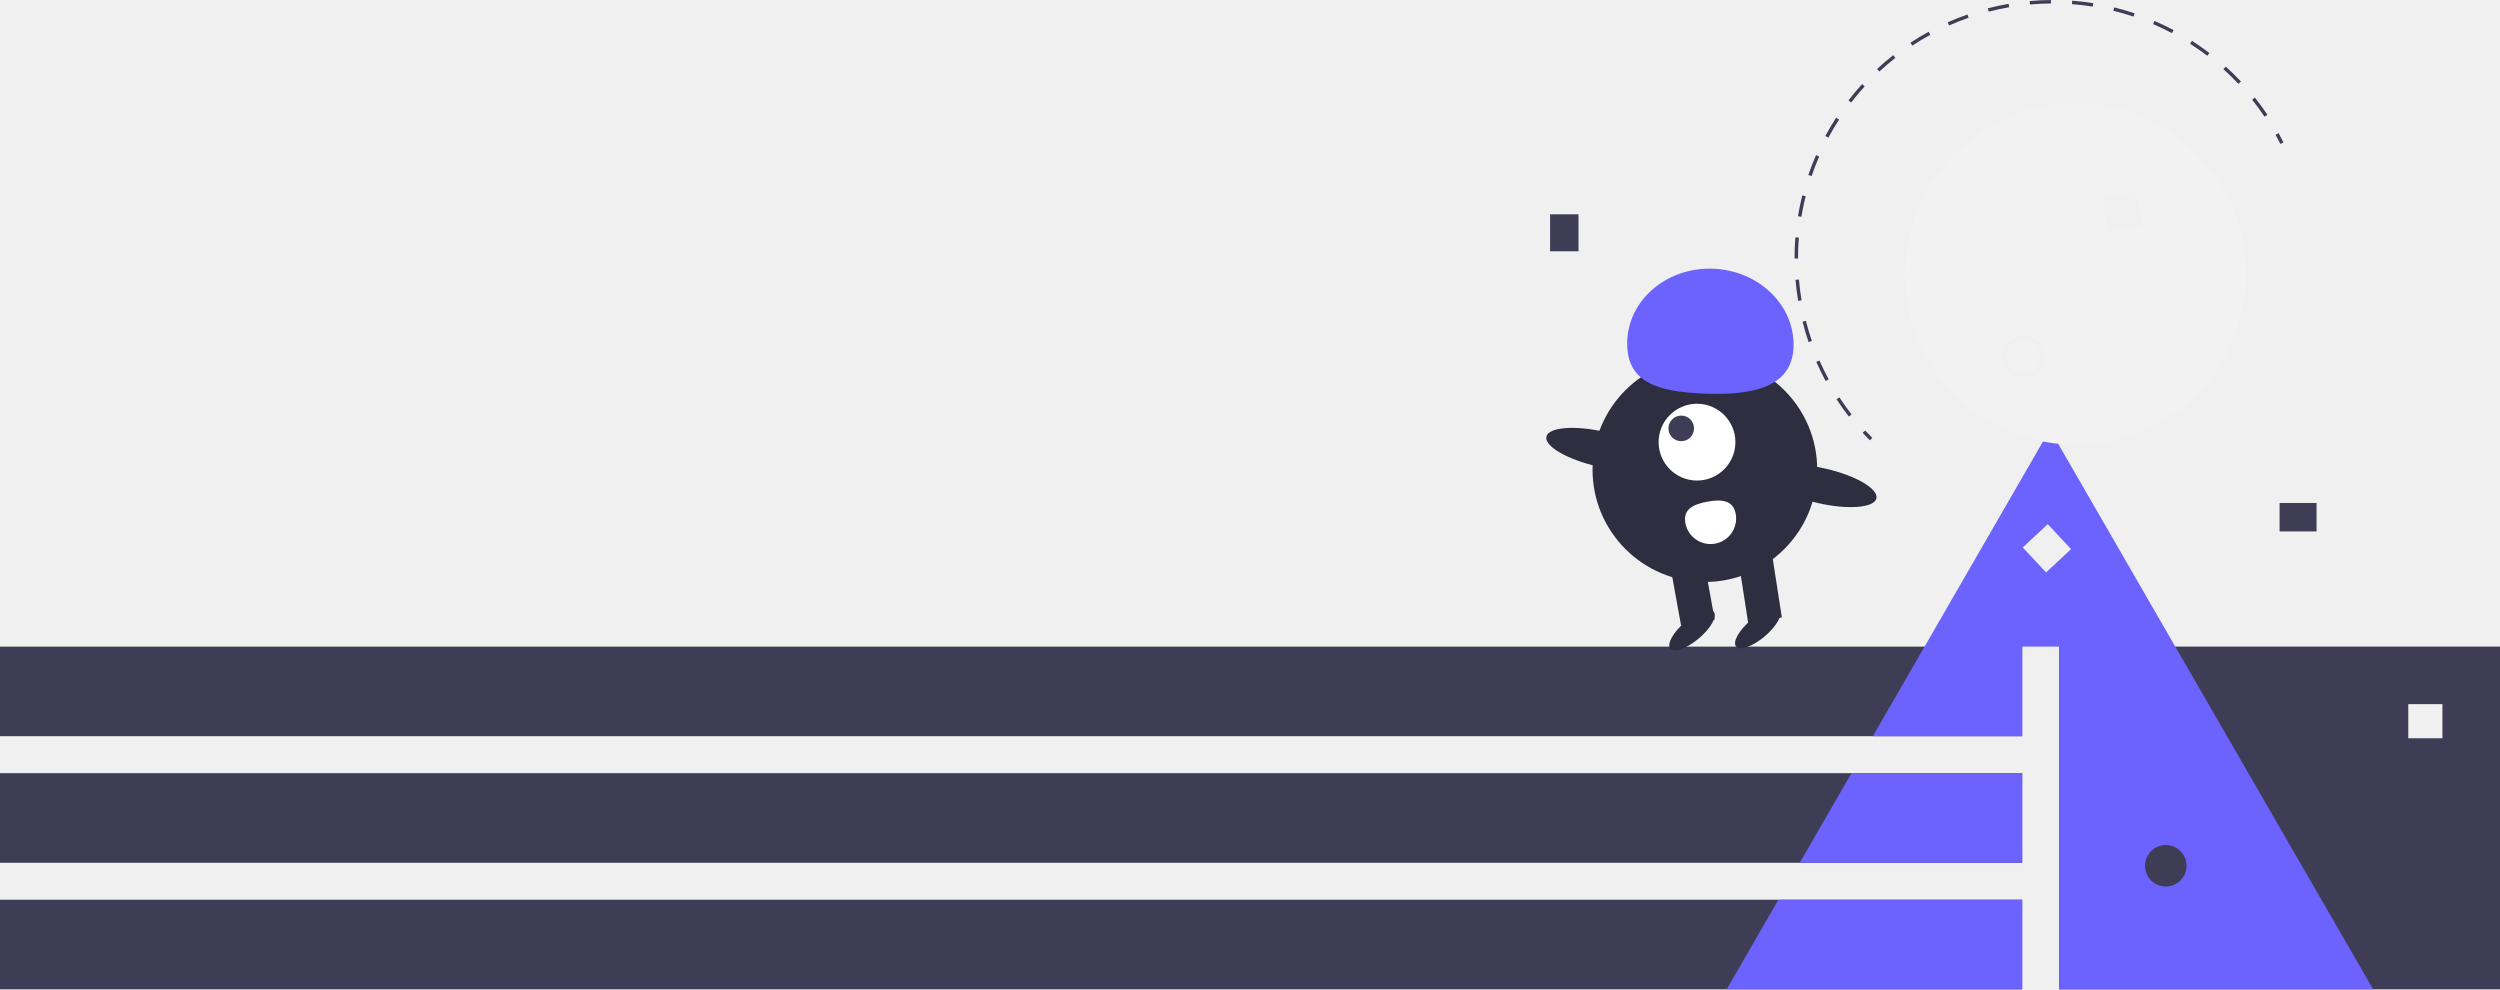
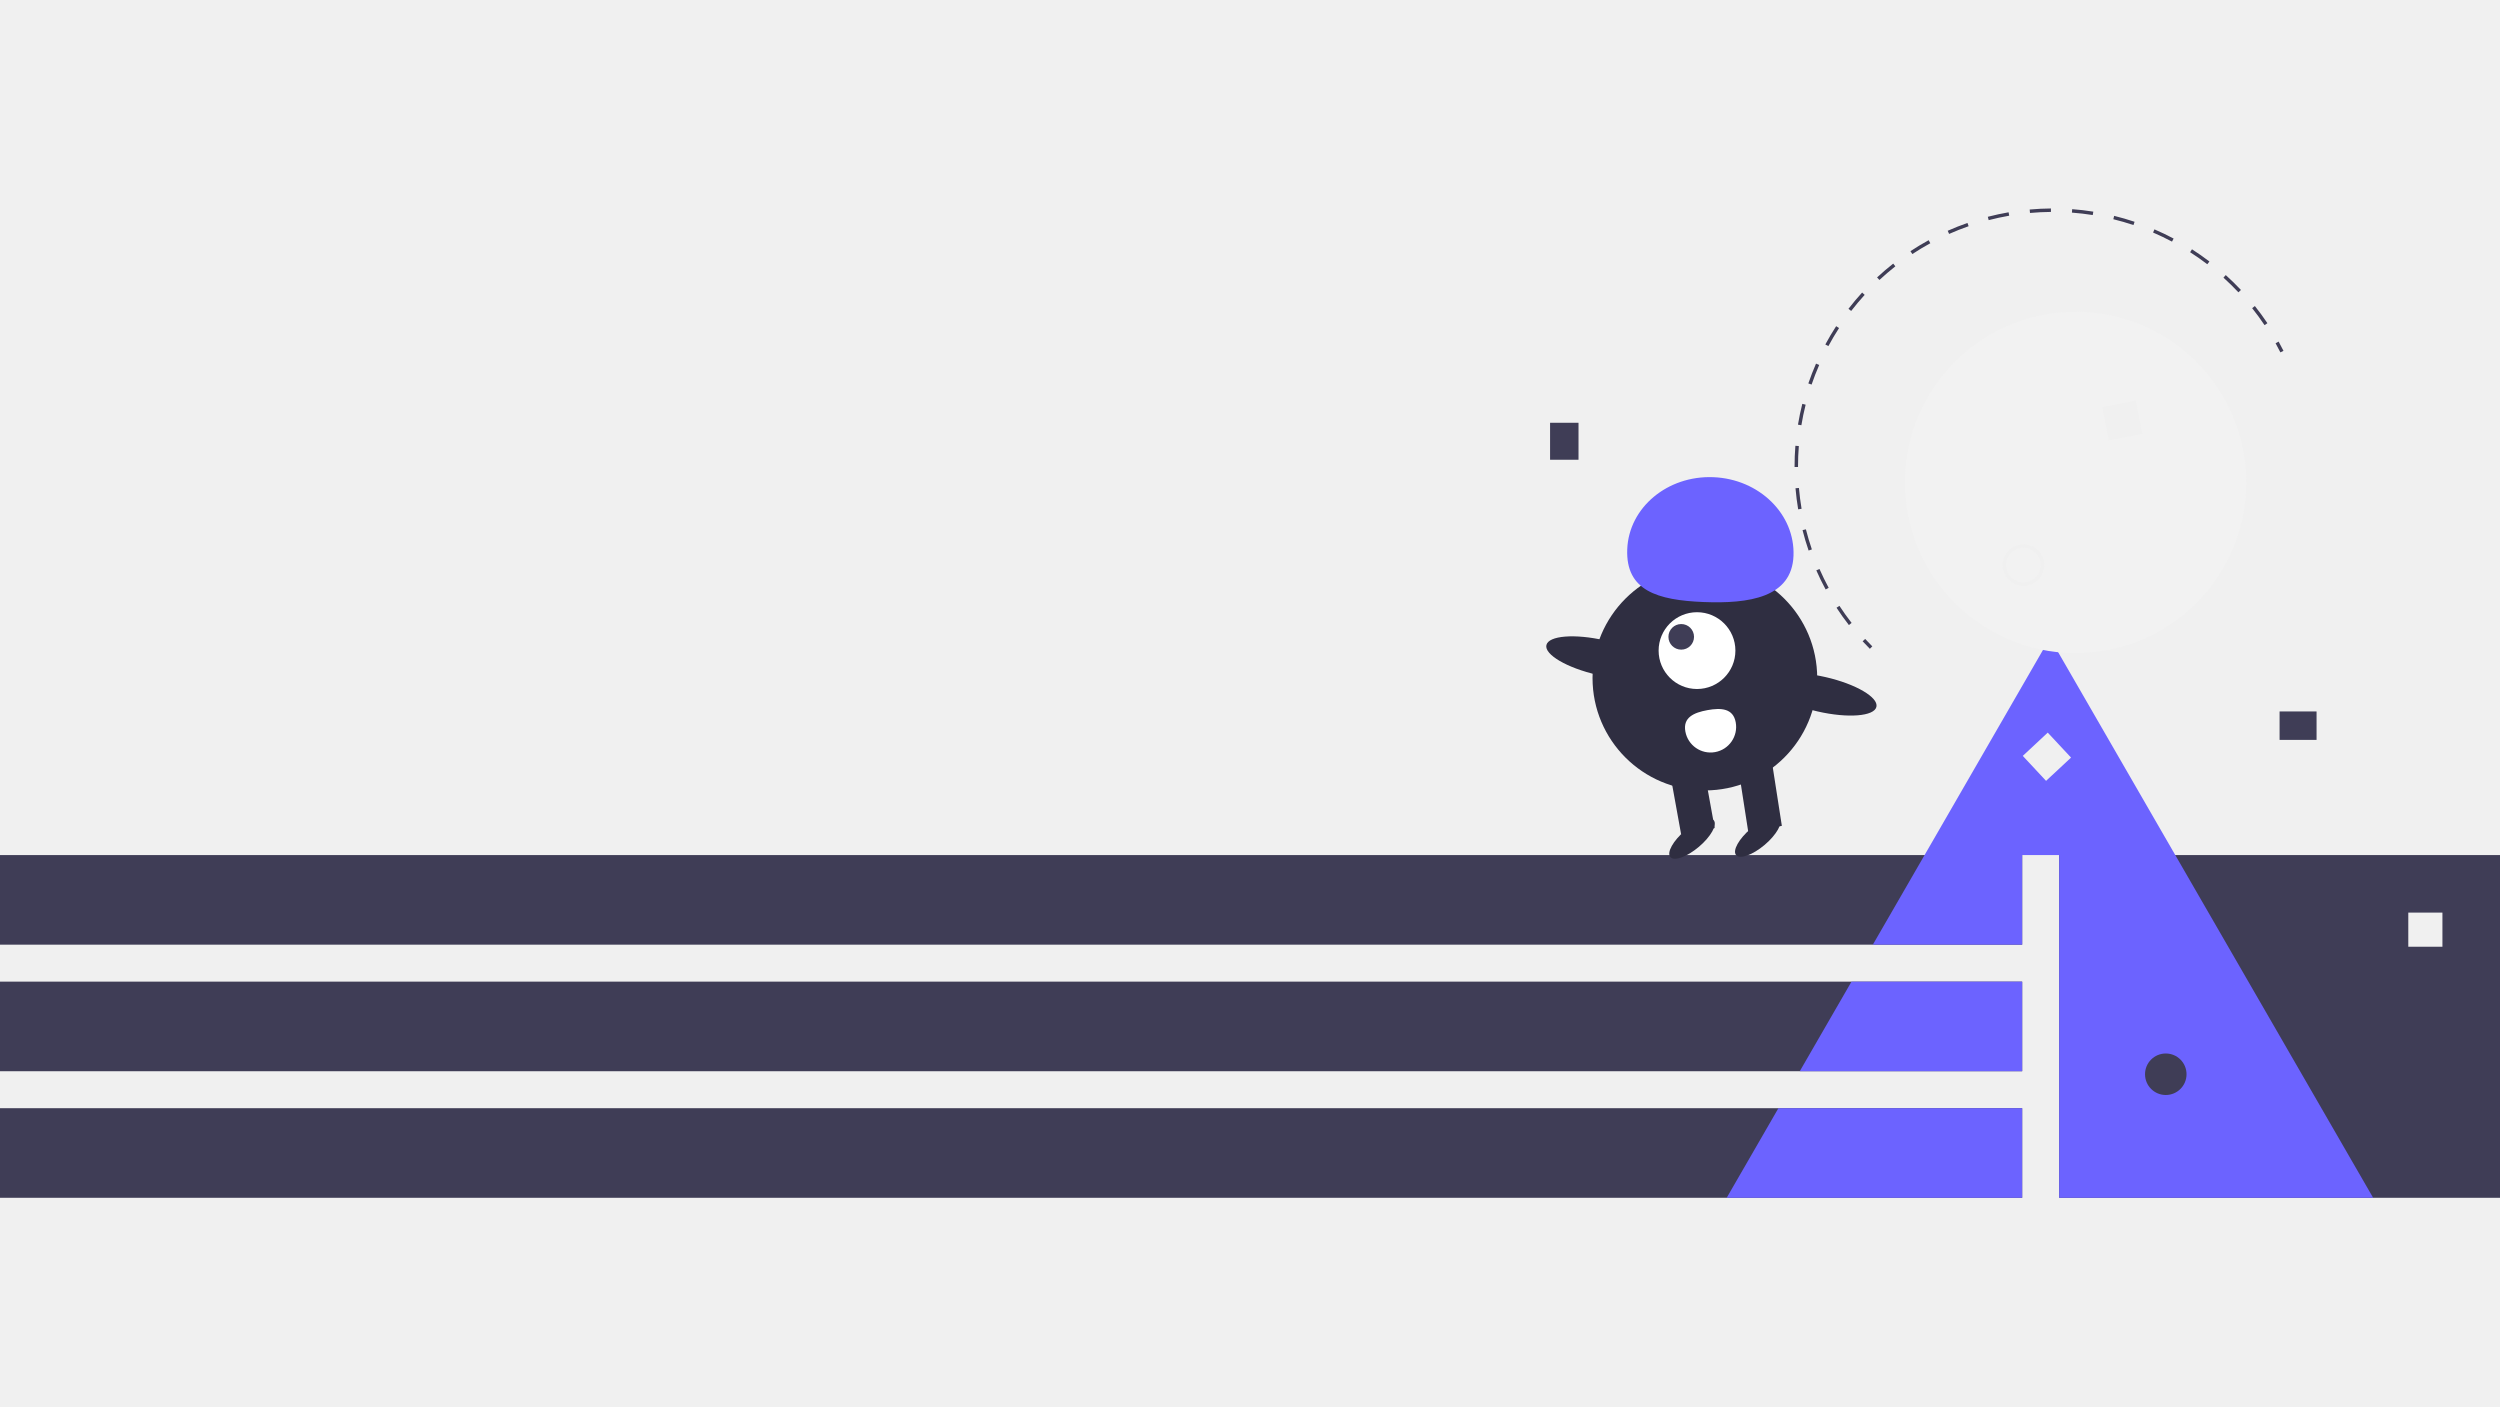
- <svg xmlns="http://www.w3.org/2000/svg" width="1920.307" height="759.925" viewBox="0 0 1920.307 759.925">
+ <svg xmlns="http://www.w3.org/2000/svg" width="1920" height="1080" viewBox="0 0 1920.307 759.925">
  <defs>
    <style>.a{fill:#3f3d56;}.b{fill:#6c63ff;}.c{fill:#f2f2f2;}.d{fill:#2f2e41;}.e{fill:#fff;}</style>
  </defs>
  <g transform="translate(1112)">
    <path class="a" d="M665.538,566.716V829.962h338.615V566.716Zm294.4,70.4H933.71V610.889h26.226Z" transform="translate(-195.846 -70.038)" />
    <rect class="a" width="1553.292" height="68.815" transform="translate(-1112 496.679)" />
    <rect class="a" width="1553.292" height="68.815" transform="translate(-1112 593.894)" />
    <rect class="a" width="1553.292" height="68.815" transform="translate(-1112 691.109)" />
    <rect class="a" width="21.846" height="28.4" transform="translate(78.646 164.617)" />
    <rect class="a" width="21.846" height="28.4" transform="translate(667.4 386.356) rotate(90)" />
    <path class="b" d="M310.172,593.894h131.12v68.815H270.444Z" />
    <path class="b" d="M254.038,691.109H441.292v68.816H214.311Z" />
    <path class="a" d="M520.121,408.279c-1.881-1.885-3.747-3.832-5.549-5.788l1.955-1.8c1.778,1.931,3.62,3.853,5.475,5.713Z" transform="translate(-195.846 -70.038)" />
    <path class="a" d="M504.012,390.024c-3.335-4.283-6.529-8.756-9.493-13.294l2.224-1.454c2.926,4.477,6.076,8.89,9.366,13.115Zm-17.852-27.33c-2.579-4.771-4.99-9.71-7.166-14.679l2.434-1.066c2.146,4.9,4.524,9.775,7.068,14.482Zm-13.09-29.9c-1.754-5.123-3.318-10.39-4.651-15.655l2.576-.652c1.314,5.2,2.858,10.393,4.588,15.447Zm-5.392-32.081-2.62.441c-.9-5.357-1.592-10.807-2.053-16.2l2.648-.226c.454,5.32,1.135,10.7,2.025,15.984Zm-2.733-32.079-2.657.007c-.014-5.423.2-10.914.633-16.318l2.649.212c-.429,5.332-.639,10.749-.625,16.1Zm2.582-32.091-2.621-.432c.882-5.353,2-10.737,3.324-16l2.577.648c-1.306,5.194-2.41,10.505-3.28,15.786Zm355.754-76.894c-2.971-4.444-6.168-8.821-9.5-13.012l2.079-1.654c3.38,4.248,6.621,8.685,9.632,13.189ZM475.38,205.3l-2.514-.858c1.752-5.131,3.741-10.255,5.911-15.231l2.435,1.062c-2.141,4.91-4.1,9.966-5.832,15.027Zm327.853-70.845c-3.664-3.9-7.538-7.69-11.512-11.274l1.78-1.973c4.028,3.634,7.953,7.478,11.667,11.428ZM488.259,175.773l-2.341-1.259c2.57-4.778,5.369-9.506,8.321-14.056l2.229,1.445C493.556,166.393,490.794,171.059,488.259,175.773Zm291.064-62.89c-4.255-3.248-8.7-6.359-13.2-9.246l1.434-2.237c4.565,2.926,9.066,6.079,13.379,9.37Zm-273.539,35.87-2.1-1.623c3.313-4.293,6.846-8.5,10.5-12.509l1.963,1.79c-3.605,3.955-7.091,8.107-10.36,12.342ZM752.209,95.5c-4.728-2.51-9.618-4.854-14.534-6.967l1.049-2.442c4.983,2.142,9.938,4.518,14.73,7.062Zm-224.731,29.46-1.81-1.945c3.973-3.7,8.146-7.268,12.4-10.618l1.643,2.088C535.515,117.793,531.4,121.317,527.478,124.963ZM722.619,82.785c-5.082-1.7-10.29-3.214-15.48-4.489l.634-2.581c5.261,1.293,10.54,2.824,15.691,4.55ZM552.771,105.06l-1.465-2.216c4.523-2.989,9.226-5.825,13.977-8.427l1.276,2.331C561.871,99.314,557.232,102.111,552.771,105.06ZM691.339,75.1c-5.283-.841-10.669-1.471-16.009-1.871l.2-2.649c5.412.406,10.872,1.044,16.228,1.9ZM581,89.6l-1.078-2.428c4.95-2.2,10.059-4.22,15.185-6.007l.874,2.509C590.922,85.438,585.882,87.431,581,89.6Zm78.225-16.906c-5.34.043-10.755.311-16.094.8l-.24-2.646c5.411-.491,10.9-.763,16.313-.806ZM611.4,79l-.666-2.572c5.242-1.357,10.629-2.519,15.965-3.447l.455,2.618C621.883,76.518,616.572,77.665,611.4,79Z" transform="translate(-195.846 -70.038)" />
    <path class="a" d="M835.463,180.583c-1.177-2.348-2.418-4.7-3.69-7l2.325-1.287c1.289,2.331,2.548,4.719,3.74,7.1Z" transform="translate(-195.846 -70.038)" />
    <path class="b" d="M906.72,829.962,782.579,614.953l-27.854-48.236L690.41,455.3l-31.972-55.369L626.467,455.3,562.152,566.716,534.3,614.953l-11.884,20.579H637.138V566.716h28.4V829.962ZM747.431,719.125a15.942,15.942,0,1,1-15.942,15.942,15.942,15.942,0,0,1,15.942-15.942ZM655.477,509.716l-17.888-19.178,19.178-17.888,17.888,19.178Z" transform="translate(-195.846 -70.038)" />
    <circle class="c" cx="13.285" cy="13.285" r="13.285" transform="translate(428.952 260.635)" />
    <path class="c" d="M653.374,151.768a131.077,131.077,0,1,0,153.5,103.917A131.077,131.077,0,0,0,653.374,151.768ZM641.1,359.612a15.942,15.942,0,1,1,12.638-18.669A15.942,15.942,0,0,1,641.1,359.612Zm88.328-116.317-25.752,4.961L698.714,222.5l25.752-4.961Z" transform="translate(-195.846 -70.038)" />
    <ellipse class="d" cx="86.292" cy="86.292" rx="86.292" ry="86.292" transform="translate(111.26 274.439)" />
    <path class="d" d="M156.827,478.9l25.8-4.67-8.367-53.864-25.8,4.67Z" transform="translate(74.054 0)" />
    <rect class="d" width="26.215" height="46.969" transform="translate(205.082 475.924) rotate(169.739)" />
    <ellipse class="d" cx="8.192" cy="21.846" rx="8.192" ry="21.846" transform="translate(176.311 504.437) rotate(-130.261)" />
    <ellipse class="d" cx="8.192" cy="21.846" rx="8.192" ry="21.846" transform="translate(226.828 502.938) rotate(-130.261)" />
    <circle class="e" cx="29.492" cy="29.492" r="29.492" transform="translate(162.019 310.131)" />
    <ellipse class="a" cx="9.831" cy="9.831" rx="9.831" ry="9.831" transform="translate(169.559 319.221)" />
    <path class="b" d="M463.06,336.892c1.3-31.947-26.236-59.006-61.5-60.438s-64.9,23.3-66.2,55.251,23.214,39.205,58.476,40.638S461.762,368.838,463.06,336.892Z" transform="translate(-197.435 -70.038)" />
    <ellipse class="d" cx="43.146" cy="13.545" rx="43.146" ry="13.545" transform="translate(156.904 367.852) rotate(-167.09)" />
    <ellipse class="d" cx="43.146" cy="13.545" rx="43.146" ry="13.545" transform="translate(326.293 396.021) rotate(-167.09)" />
    <path class="e" d="M418.391,464.775a19.661,19.661,0,1,1-38.694,7c-1.934-10.685,6.327-14.466,17.012-16.4S416.456,454.09,418.391,464.775Z" transform="translate(-197.138 -70.038)" />
  </g>
</svg>
